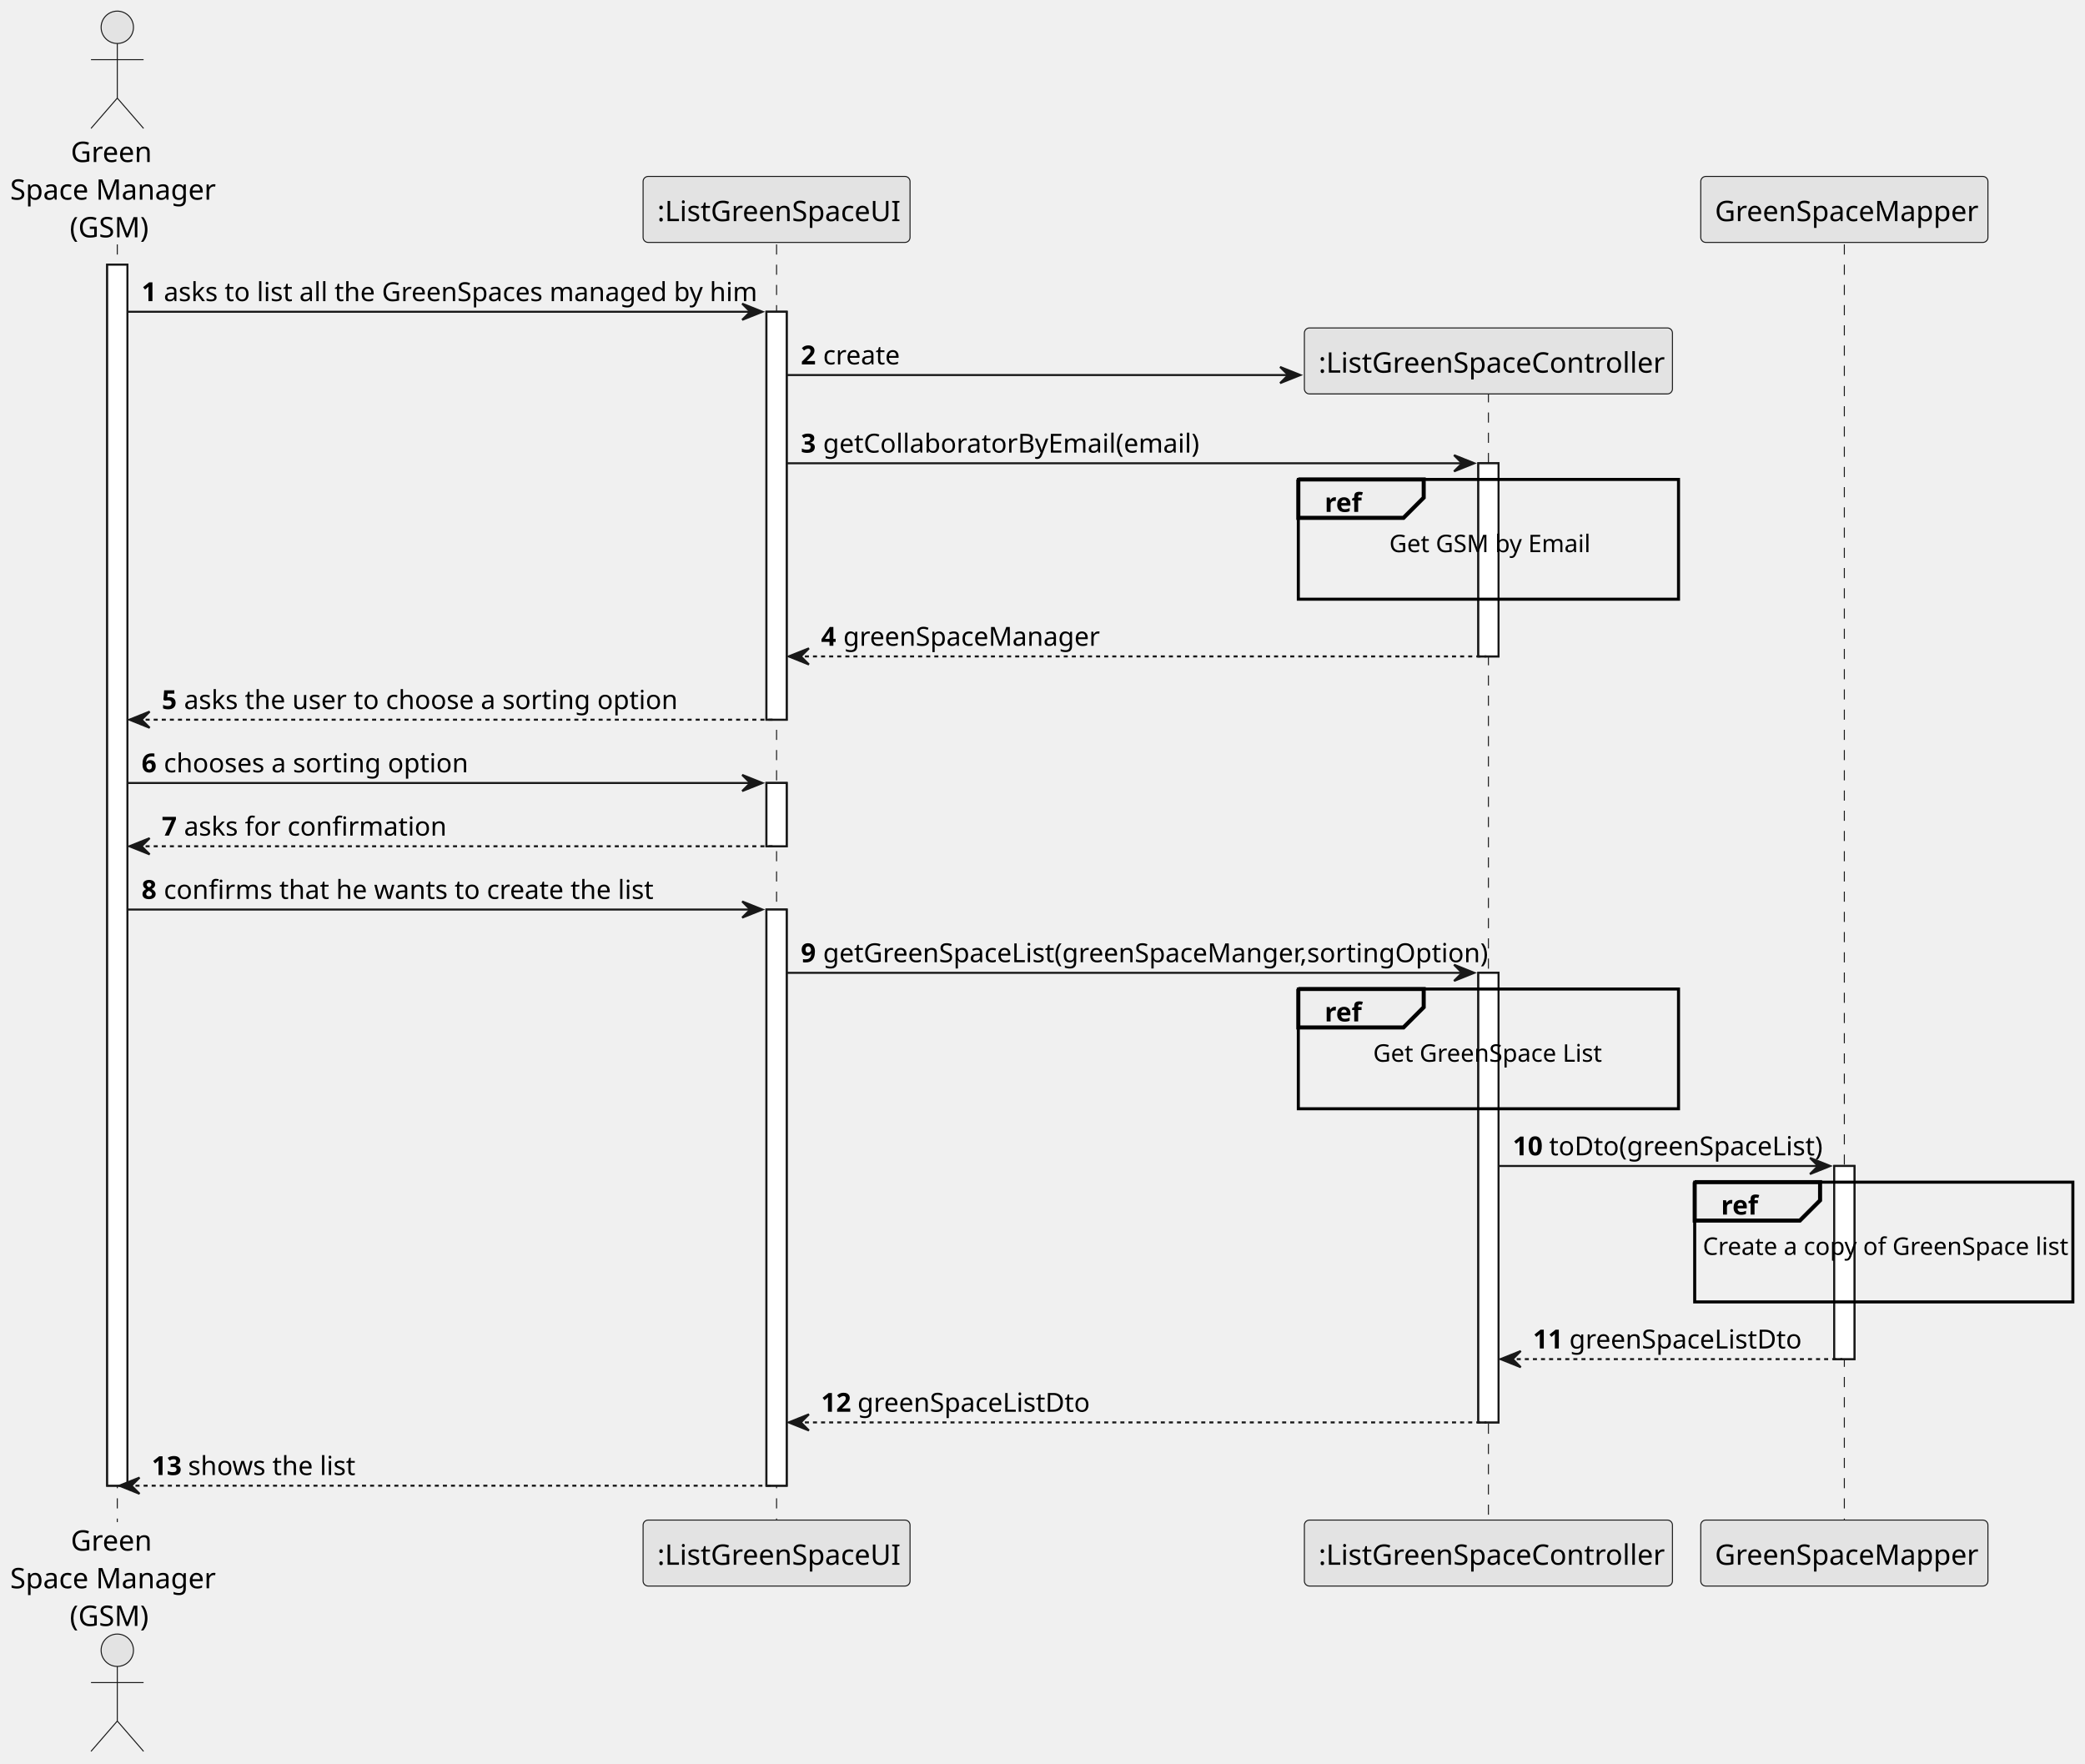
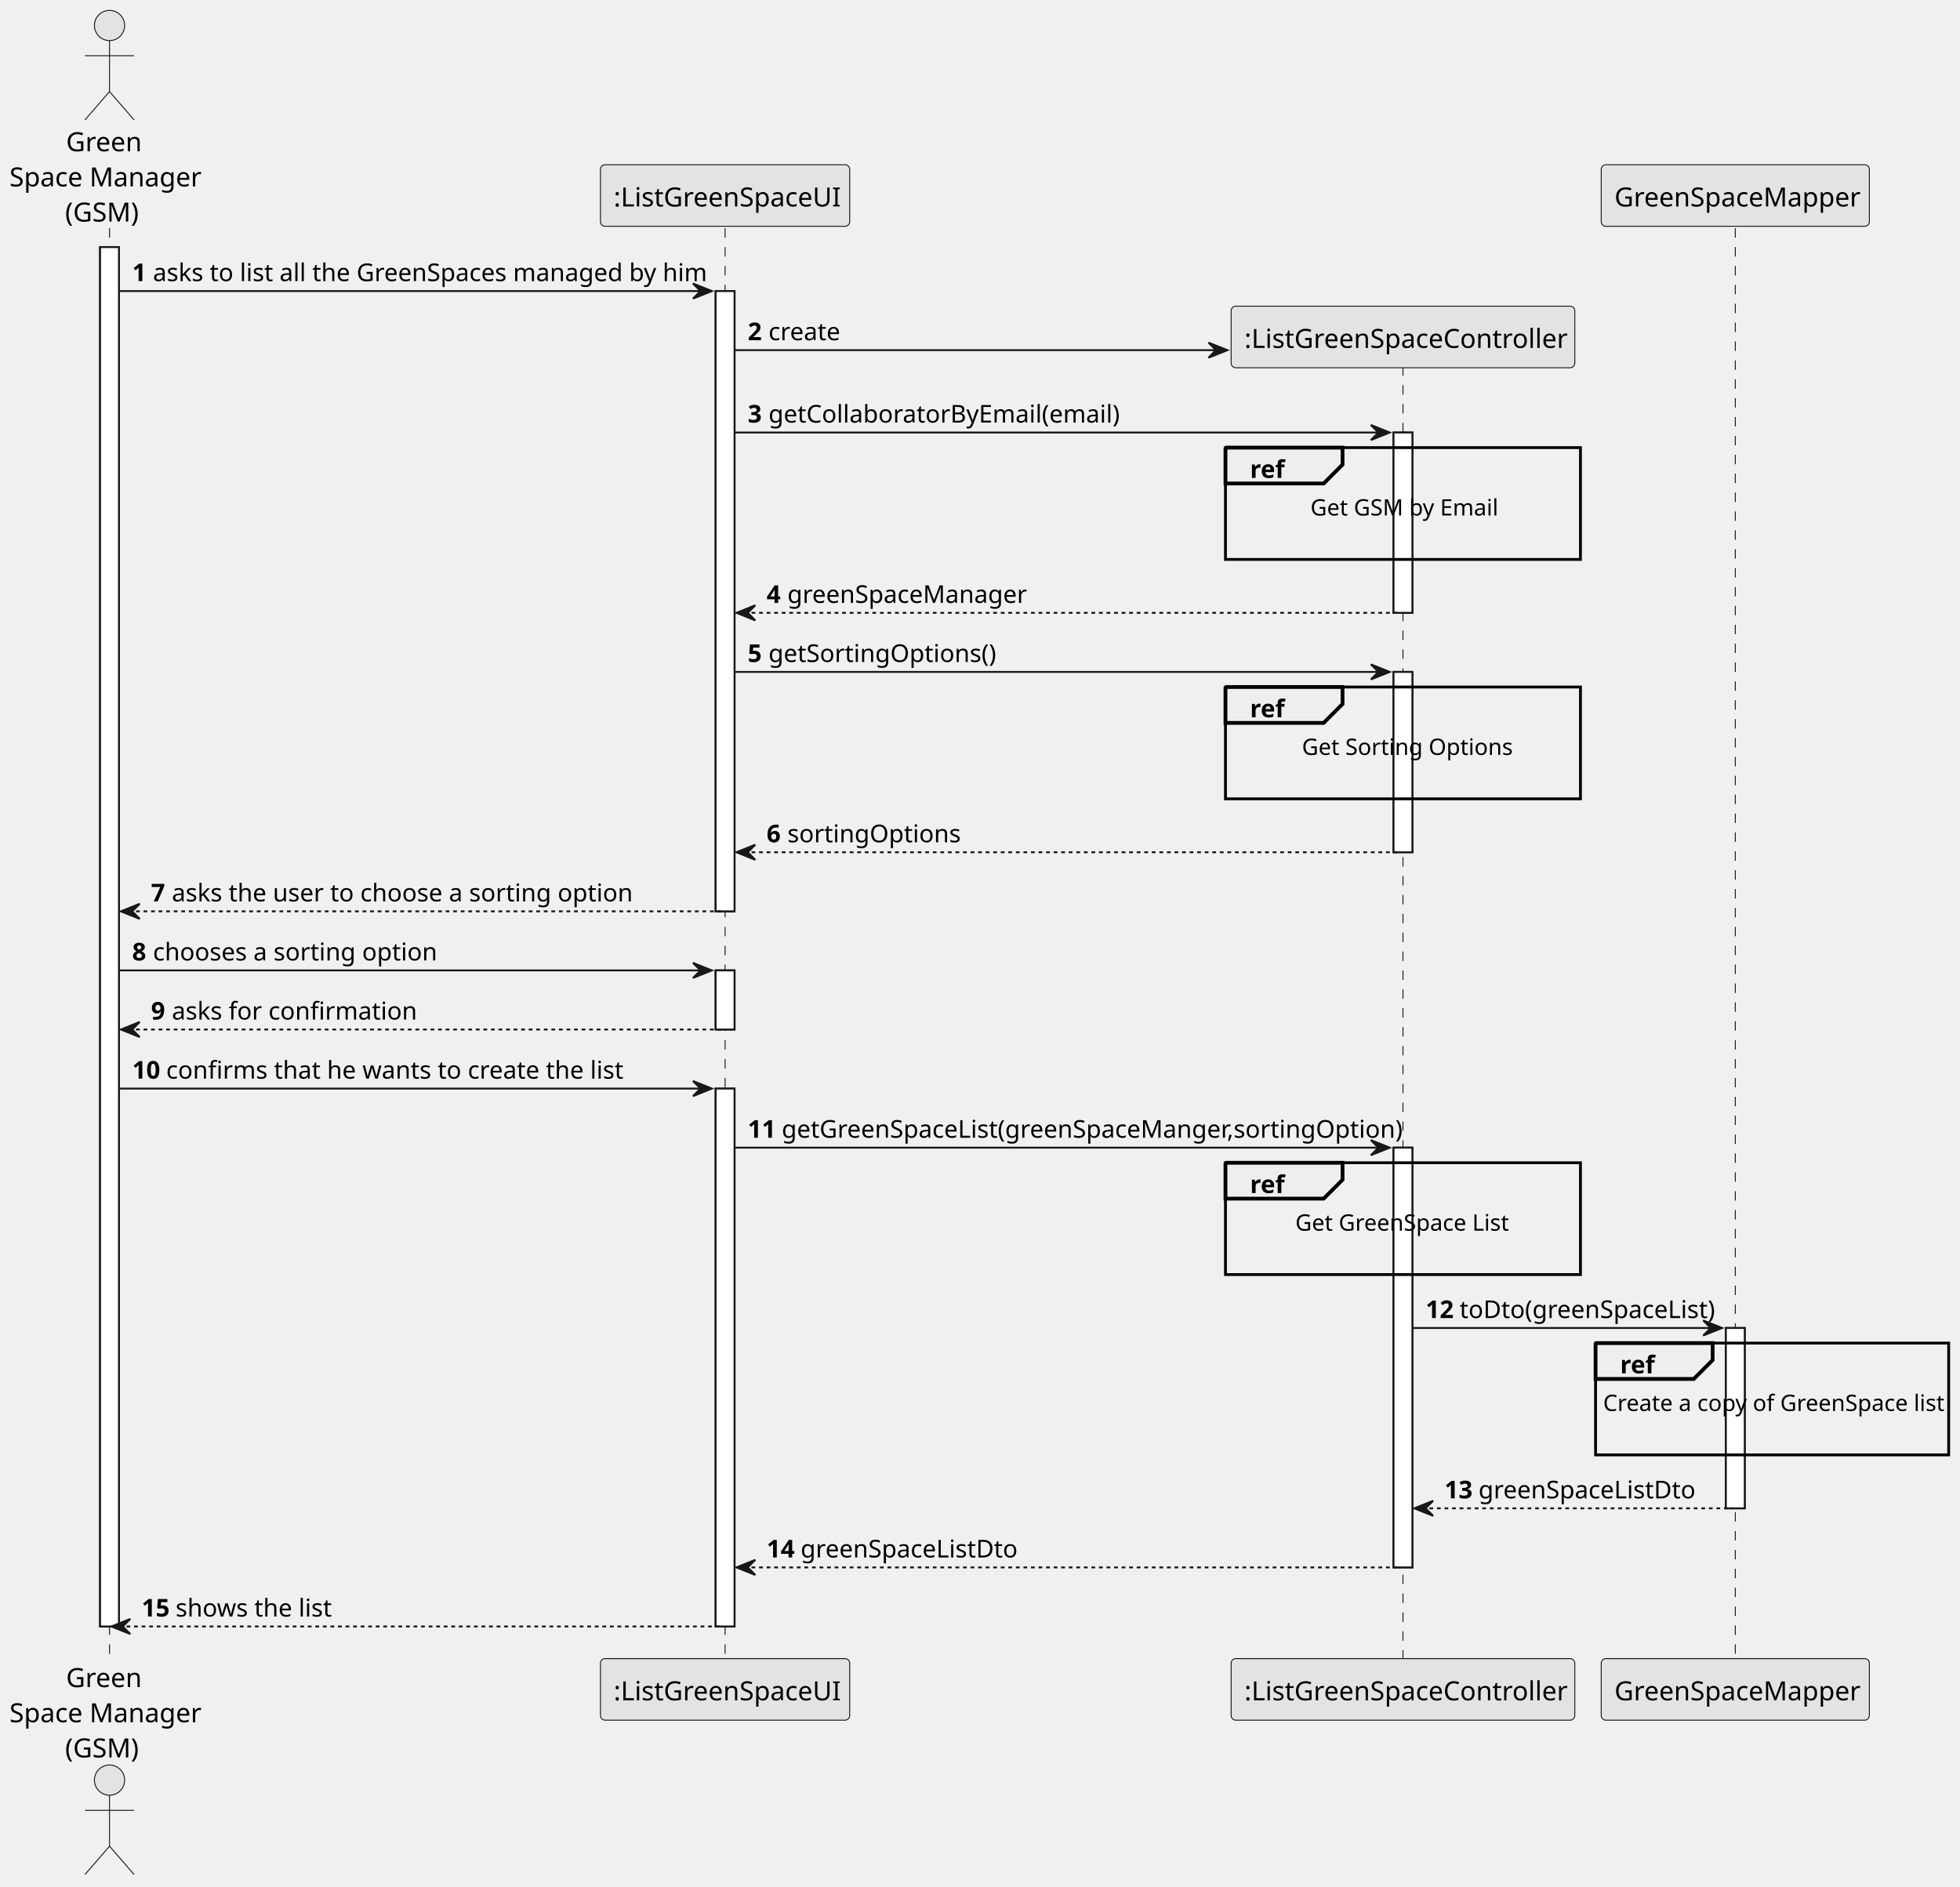
- <svg xmlns="http://www.w3.org/2000/svg" contentStyleType="text/css" height="872px" preserveAspectRatio="none" style="width:1031px;height:872px;background:#FFFFFF;" version="1.1" viewBox="0 0 1031 872" width="1031px" zoomAndPan="magnify">
+ <svg xmlns="http://www.w3.org/2000/svg" contentStyleType="text/css" height="999px" preserveAspectRatio="none" style="width:1038px;height:999px;background:#FFFFFF;" version="1.1" viewBox="0 0 1038 999" width="1038px" zoomAndPan="magnify">
  <defs />
  <g>
-     <rect fill="#FFFFFF" height="603.752" style="stroke:#181818;stroke-width:1.0;" width="10" x="53" y="130.863" />
-     <rect fill="#FFFFFF" height="201.707" style="stroke:#181818;stroke-width:1.0;" width="10" x="379" y="154.154" />
-     <rect fill="#FFFFFF" height="31.291" style="stroke:#181818;stroke-width:1.0;" width="10" x="379" y="387.152" />
-     <rect fill="#FFFFFF" height="284.881" style="stroke:#181818;stroke-width:1.0;" width="10" x="379" y="449.734" />
-     <rect fill="#FFFFFF" height="95.504" style="stroke:#181818;stroke-width:1.0;" width="10" x="731" y="229.066" />
-     <rect fill="#FFFFFF" height="222.299" style="stroke:#181818;stroke-width:1.0;" width="10" x="731" y="481.025" />
-     <rect fill="#FFFFFF" height="95.504" style="stroke:#181818;stroke-width:1.0;" width="10" x="907" y="576.529" />
-     <line style="stroke:#181818;stroke-width:0.5;stroke-dasharray:5.0,5.0;" x1="58" x2="58" y1="120.863" y2="752.615" />
-     <line style="stroke:#181818;stroke-width:0.5;stroke-dasharray:5.0,5.0;" x1="384" x2="384" y1="120.863" y2="752.615" />
-     <line style="stroke:#181818;stroke-width:0.5;stroke-dasharray:5.0,5.0;" x1="736" x2="736" y1="193.965" y2="752.615" />
-     <line style="stroke:#181818;stroke-width:0.5;stroke-dasharray:5.0,5.0;" x1="912" x2="912" y1="120.863" y2="752.615" />
+     <rect fill="#FFFFFF" height="730.547" style="stroke:#181818;stroke-width:1.0;" width="10" x="53" y="130.863" />
+     <rect fill="#FFFFFF" height="328.502" style="stroke:#181818;stroke-width:1.0;" width="10" x="379" y="154.154" />
+     <rect fill="#FFFFFF" height="31.291" style="stroke:#181818;stroke-width:1.0;" width="10" x="379" y="513.947" />
+     <rect fill="#FFFFFF" height="284.881" style="stroke:#181818;stroke-width:1.0;" width="10" x="379" y="576.529" />
+     <rect fill="#FFFFFF" height="95.504" style="stroke:#181818;stroke-width:1.0;" width="10" x="738" y="229.066" />
+     <rect fill="#FFFFFF" height="95.504" style="stroke:#181818;stroke-width:1.0;" width="10" x="738" y="355.861" />
+     <rect fill="#FFFFFF" height="222.299" style="stroke:#181818;stroke-width:1.0;" width="10" x="738" y="607.82" />
+     <rect fill="#FFFFFF" height="95.504" style="stroke:#181818;stroke-width:1.0;" width="10" x="914" y="703.324" />
+     <line style="stroke:#181818;stroke-width:0.5;stroke-dasharray:5.0,5.0;" x1="58" x2="58" y1="120.863" y2="879.41" />
+     <line style="stroke:#181818;stroke-width:0.5;stroke-dasharray:5.0,5.0;" x1="384" x2="384" y1="120.863" y2="879.41" />
+     <line style="stroke:#181818;stroke-width:0.5;stroke-dasharray:5.0,5.0;" x1="743" x2="743" y1="193.965" y2="879.41" />
+     <line style="stroke:#181818;stroke-width:0.5;stroke-dasharray:5.0,5.0;" x1="919" x2="919" y1="120.863" y2="879.41" />
    <text fill="#000000" font-family="sans-serif" font-size="14" lengthAdjust="spacing" textLength="40" x="35" y="80.107">Green</text>
    <text fill="#000000" font-family="sans-serif" font-size="14" lengthAdjust="spacing" textLength="100" x="5" y="98.728">Space Manager</text>
    <text fill="#000000" font-family="sans-serif" font-size="14" lengthAdjust="spacing" textLength="41" x="34.5" y="117.35">(GSM)</text>
    <ellipse cx="58" cy="13.5" fill="#E3E3E3" rx="8" ry="8" style="stroke:#181818;stroke-width:0.5;" />
    <path d="M58,21.5 L58,48.5 M45,29.5 L71,29.5 M58,48.5 L45,63.5 M58,48.5 L71,63.5 " fill="none" style="stroke:#181818;stroke-width:0.5;" />
-     <text fill="#000000" font-family="sans-serif" font-size="14" lengthAdjust="spacing" textLength="40" x="35" y="766.723">Green</text>
-     <text fill="#000000" font-family="sans-serif" font-size="14" lengthAdjust="spacing" textLength="100" x="5" y="785.344">Space Manager</text>
-     <text fill="#000000" font-family="sans-serif" font-size="14" lengthAdjust="spacing" textLength="41" x="34.5" y="803.965">(GSM)</text>
-     <ellipse cx="58" cy="815.979" fill="#E3E3E3" rx="8" ry="8" style="stroke:#181818;stroke-width:0.5;" />
-     <path d="M58,823.979 L58,850.979 M45,831.979 L71,831.979 M58,850.979 L45,865.979 M58,850.979 L71,865.979 " fill="none" style="stroke:#181818;stroke-width:0.5;" />
+     <text fill="#000000" font-family="sans-serif" font-size="14" lengthAdjust="spacing" textLength="40" x="35" y="893.518">Green</text>
+     <text fill="#000000" font-family="sans-serif" font-size="14" lengthAdjust="spacing" textLength="100" x="5" y="912.139">Space Manager</text>
+     <text fill="#000000" font-family="sans-serif" font-size="14" lengthAdjust="spacing" textLength="41" x="34.5" y="930.76">(GSM)</text>
+     <ellipse cx="58" cy="942.773" fill="#E3E3E3" rx="8" ry="8" style="stroke:#181818;stroke-width:0.5;" />
+     <path d="M58,950.773 L58,977.773 M45,958.773 L71,958.773 M58,977.773 L45,992.773 M58,977.773 L71,992.773 " fill="none" style="stroke:#181818;stroke-width:0.5;" />
    <rect fill="#E3E3E3" height="32.621" rx="2.5" ry="2.5" style="stroke:#181818;stroke-width:0.5;" width="132" x="318" y="87.242" />
    <text fill="#000000" font-family="sans-serif" font-size="14" lengthAdjust="spacing" textLength="118" x="325" y="109.35">:ListGreenSpaceUI</text>
-     <rect fill="#E3E3E3" height="32.621" rx="2.5" ry="2.5" style="stroke:#181818;stroke-width:0.5;" width="132" x="318" y="751.615" />
-     <text fill="#000000" font-family="sans-serif" font-size="14" lengthAdjust="spacing" textLength="118" x="325" y="773.723">:ListGreenSpaceUI</text>
-     <rect fill="#E3E3E3" height="32.621" rx="2.5" ry="2.5" style="stroke:#181818;stroke-width:0.5;" width="182" x="645" y="751.615" />
-     <text fill="#000000" font-family="sans-serif" font-size="14" lengthAdjust="spacing" textLength="168" x="652" y="773.723">:ListGreenSpaceController</text>
-     <rect fill="#E3E3E3" height="32.621" rx="2.5" ry="2.5" style="stroke:#181818;stroke-width:0.5;" width="142" x="841" y="87.242" />
-     <text fill="#000000" font-family="sans-serif" font-size="14" lengthAdjust="spacing" textLength="128" x="848" y="109.35">GreenSpaceMapper</text>
-     <rect fill="#E3E3E3" height="32.621" rx="2.5" ry="2.5" style="stroke:#181818;stroke-width:0.5;" width="142" x="841" y="751.615" />
-     <text fill="#000000" font-family="sans-serif" font-size="14" lengthAdjust="spacing" textLength="128" x="848" y="773.723">GreenSpaceMapper</text>
-     <rect fill="#FFFFFF" height="603.752" style="stroke:#181818;stroke-width:1.0;" width="10" x="53" y="130.863" />
-     <rect fill="#FFFFFF" height="201.707" style="stroke:#181818;stroke-width:1.0;" width="10" x="379" y="154.154" />
-     <rect fill="#FFFFFF" height="31.291" style="stroke:#181818;stroke-width:1.0;" width="10" x="379" y="387.152" />
-     <rect fill="#FFFFFF" height="284.881" style="stroke:#181818;stroke-width:1.0;" width="10" x="379" y="449.734" />
-     <rect fill="#FFFFFF" height="95.504" style="stroke:#181818;stroke-width:1.0;" width="10" x="731" y="229.066" />
-     <rect fill="#FFFFFF" height="222.299" style="stroke:#181818;stroke-width:1.0;" width="10" x="731" y="481.025" />
-     <rect fill="#FFFFFF" height="95.504" style="stroke:#181818;stroke-width:1.0;" width="10" x="907" y="576.529" />
+     <rect fill="#E3E3E3" height="32.621" rx="2.5" ry="2.5" style="stroke:#181818;stroke-width:0.5;" width="132" x="318" y="878.41" />
+     <text fill="#000000" font-family="sans-serif" font-size="14" lengthAdjust="spacing" textLength="118" x="325" y="900.518">:ListGreenSpaceUI</text>
+     <rect fill="#E3E3E3" height="32.621" rx="2.5" ry="2.5" style="stroke:#181818;stroke-width:0.5;" width="182" x="652" y="878.41" />
+     <text fill="#000000" font-family="sans-serif" font-size="14" lengthAdjust="spacing" textLength="168" x="659" y="900.518">:ListGreenSpaceController</text>
+     <rect fill="#E3E3E3" height="32.621" rx="2.5" ry="2.5" style="stroke:#181818;stroke-width:0.5;" width="142" x="848" y="87.242" />
+     <text fill="#000000" font-family="sans-serif" font-size="14" lengthAdjust="spacing" textLength="128" x="855" y="109.35">GreenSpaceMapper</text>
+     <rect fill="#E3E3E3" height="32.621" rx="2.5" ry="2.5" style="stroke:#181818;stroke-width:0.5;" width="142" x="848" y="878.41" />
+     <text fill="#000000" font-family="sans-serif" font-size="14" lengthAdjust="spacing" textLength="128" x="855" y="900.518">GreenSpaceMapper</text>
+     <rect fill="#FFFFFF" height="730.547" style="stroke:#181818;stroke-width:1.0;" width="10" x="53" y="130.863" />
+     <rect fill="#FFFFFF" height="328.502" style="stroke:#181818;stroke-width:1.0;" width="10" x="379" y="154.154" />
+     <rect fill="#FFFFFF" height="31.291" style="stroke:#181818;stroke-width:1.0;" width="10" x="379" y="513.947" />
+     <rect fill="#FFFFFF" height="284.881" style="stroke:#181818;stroke-width:1.0;" width="10" x="379" y="576.529" />
+     <rect fill="#FFFFFF" height="95.504" style="stroke:#181818;stroke-width:1.0;" width="10" x="738" y="229.066" />
+     <rect fill="#FFFFFF" height="95.504" style="stroke:#181818;stroke-width:1.0;" width="10" x="738" y="355.861" />
+     <rect fill="#FFFFFF" height="222.299" style="stroke:#181818;stroke-width:1.0;" width="10" x="738" y="607.82" />
+     <rect fill="#FFFFFF" height="95.504" style="stroke:#181818;stroke-width:1.0;" width="10" x="914" y="703.324" />
    <polygon fill="#181818" points="367,150.154,377,154.154,367,158.154,371,154.154" style="stroke:#181818;stroke-width:1.0;" />
    <line style="stroke:#181818;stroke-width:1.0;" x1="63" x2="373" y1="154.154" y2="154.154" />
    <text fill="#000000" font-family="sans-serif" font-size="13" font-weight="bold" lengthAdjust="spacing" textLength="7" x="70" y="148.892">1</text>
    <text fill="#000000" font-family="sans-serif" font-size="13" lengthAdjust="spacing" textLength="286" x="81" y="148.892">asks to list all the GreenSpaces managed by him</text>
-     <polygon fill="#181818" points="633,181.445,643,185.445,633,189.445,637,185.445" style="stroke:#181818;stroke-width:1.0;" />
-     <line style="stroke:#181818;stroke-width:1.0;" x1="389" x2="639" y1="185.445" y2="185.445" />
+     <polygon fill="#181818" points="640,181.445,650,185.445,640,189.445,644,185.445" style="stroke:#181818;stroke-width:1.0;" />
+     <line style="stroke:#181818;stroke-width:1.0;" x1="389" x2="646" y1="185.445" y2="185.445" />
    <text fill="#000000" font-family="sans-serif" font-size="13" font-weight="bold" lengthAdjust="spacing" textLength="7" x="396" y="180.183">2</text>
    <text fill="#000000" font-family="sans-serif" font-size="13" lengthAdjust="spacing" textLength="36" x="407" y="180.183">create</text>
-     <rect fill="#E3E3E3" height="32.621" rx="2.5" ry="2.5" style="stroke:#181818;stroke-width:0.5;" width="182" x="645" y="162.154" />
-     <text fill="#000000" font-family="sans-serif" font-size="14" lengthAdjust="spacing" textLength="168" x="652" y="184.262">:ListGreenSpaceController</text>
-     <polygon fill="#181818" points="719,225.066,729,229.066,719,233.066,723,229.066" style="stroke:#181818;stroke-width:1.0;" />
-     <line style="stroke:#181818;stroke-width:1.0;" x1="389" x2="725" y1="229.066" y2="229.066" />
+     <rect fill="#E3E3E3" height="32.621" rx="2.5" ry="2.5" style="stroke:#181818;stroke-width:0.5;" width="182" x="652" y="162.154" />
+     <text fill="#000000" font-family="sans-serif" font-size="14" lengthAdjust="spacing" textLength="168" x="659" y="184.262">:ListGreenSpaceController</text>
+     <polygon fill="#181818" points="726,225.066,736,229.066,726,233.066,730,229.066" style="stroke:#181818;stroke-width:1.0;" />
+     <line style="stroke:#181818;stroke-width:1.0;" x1="389" x2="732" y1="229.066" y2="229.066" />
    <text fill="#000000" font-family="sans-serif" font-size="13" font-weight="bold" lengthAdjust="spacing" textLength="7" x="396" y="223.804">3</text>
    <text fill="#000000" font-family="sans-serif" font-size="13" lengthAdjust="spacing" textLength="175" x="407" y="223.804">getCollaboratorByEmail(email)</text>
-     <rect fill="none" height="59.213" style="stroke:#000000;stroke-width:1.5;" width="188" x="642" y="237.066" />
-     <path d="M642,237.066 L704,237.066 L704,246.066 L694,256.066 L642,256.066 L642,237.066 " fill="#EEEEEE" style="stroke:#000000;stroke-width:2.0;" />
-     <text fill="#000000" font-family="sans-serif" font-size="13" font-weight="bold" lengthAdjust="spacing" textLength="17" x="655" y="253.095">ref</text>
-     <text fill="#000000" font-family="sans-serif" font-size="12" lengthAdjust="spacing" textLength="98" x="687" y="273.016">Get GSM by Email</text>
-     <text fill="#000000" font-family="sans-serif" font-size="12" lengthAdjust="spacing" textLength="3" x="734.5" y="288.977"> </text>
+     <rect fill="none" height="59.213" style="stroke:#000000;stroke-width:1.5;" width="188" x="649" y="237.066" />
+     <path d="M649,237.066 L711,237.066 L711,246.066 L701,256.066 L649,256.066 L649,237.066 " fill="#EEEEEE" style="stroke:#000000;stroke-width:2.0;" />
+     <text fill="#000000" font-family="sans-serif" font-size="13" font-weight="bold" lengthAdjust="spacing" textLength="17" x="662" y="253.095">ref</text>
+     <text fill="#000000" font-family="sans-serif" font-size="12" lengthAdjust="spacing" textLength="98" x="694" y="273.016">Get GSM by Email</text>
+     <text fill="#000000" font-family="sans-serif" font-size="12" lengthAdjust="spacing" textLength="3" x="741.5" y="288.977"> </text>
    <polygon fill="#181818" points="400,320.57,390,324.57,400,328.57,396,324.57" style="stroke:#181818;stroke-width:1.0;" />
-     <line style="stroke:#181818;stroke-width:1.0;stroke-dasharray:2.0,2.0;" x1="394" x2="735" y1="324.57" y2="324.57" />
+     <line style="stroke:#181818;stroke-width:1.0;stroke-dasharray:2.0,2.0;" x1="394" x2="742" y1="324.57" y2="324.57" />
    <text fill="#000000" font-family="sans-serif" font-size="13" font-weight="bold" lengthAdjust="spacing" textLength="7" x="406" y="319.308">4</text>
    <text fill="#000000" font-family="sans-serif" font-size="13" lengthAdjust="spacing" textLength="119" x="417" y="319.308">greenSpaceManager</text>
-     <polygon fill="#181818" points="74,351.861,64,355.861,74,359.861,70,355.861" style="stroke:#181818;stroke-width:1.0;" />
-     <line style="stroke:#181818;stroke-width:1.0;stroke-dasharray:2.0,2.0;" x1="68" x2="383" y1="355.861" y2="355.861" />
-     <text fill="#000000" font-family="sans-serif" font-size="13" font-weight="bold" lengthAdjust="spacing" textLength="7" x="80" y="350.599">5</text>
-     <text fill="#000000" font-family="sans-serif" font-size="13" lengthAdjust="spacing" textLength="233" x="91" y="350.599">asks the user to choose a sorting option</text>
-     <polygon fill="#181818" points="367,383.152,377,387.152,367,391.152,371,387.152" style="stroke:#181818;stroke-width:1.0;" />
-     <line style="stroke:#181818;stroke-width:1.0;" x1="63" x2="373" y1="387.152" y2="387.152" />
-     <text fill="#000000" font-family="sans-serif" font-size="13" font-weight="bold" lengthAdjust="spacing" textLength="7" x="70" y="381.89">6</text>
-     <text fill="#000000" font-family="sans-serif" font-size="13" lengthAdjust="spacing" textLength="142" x="81" y="381.89">chooses a sorting option</text>
-     <polygon fill="#181818" points="74,414.443,64,418.443,74,422.443,70,418.443" style="stroke:#181818;stroke-width:1.0;" />
-     <line style="stroke:#181818;stroke-width:1.0;stroke-dasharray:2.0,2.0;" x1="68" x2="383" y1="418.443" y2="418.443" />
-     <text fill="#000000" font-family="sans-serif" font-size="13" font-weight="bold" lengthAdjust="spacing" textLength="7" x="80" y="413.181">7</text>
-     <text fill="#000000" font-family="sans-serif" font-size="13" lengthAdjust="spacing" textLength="120" x="91" y="413.181">asks for confirmation</text>
-     <polygon fill="#181818" points="367,445.734,377,449.734,367,453.734,371,449.734" style="stroke:#181818;stroke-width:1.0;" />
-     <line style="stroke:#181818;stroke-width:1.0;" x1="63" x2="373" y1="449.734" y2="449.734" />
-     <text fill="#000000" font-family="sans-serif" font-size="13" font-weight="bold" lengthAdjust="spacing" textLength="7" x="70" y="444.472">8</text>
-     <text fill="#000000" font-family="sans-serif" font-size="13" lengthAdjust="spacing" textLength="229" x="81" y="444.472">confirms that he wants to create the list</text>
-     <polygon fill="#181818" points="719,477.025,729,481.025,719,485.025,723,481.025" style="stroke:#181818;stroke-width:1.0;" />
-     <line style="stroke:#181818;stroke-width:1.0;" x1="389" x2="725" y1="481.025" y2="481.025" />
-     <text fill="#000000" font-family="sans-serif" font-size="13" font-weight="bold" lengthAdjust="spacing" textLength="7" x="396" y="475.763">9</text>
-     <text fill="#000000" font-family="sans-serif" font-size="13" lengthAdjust="spacing" textLength="312" x="407" y="475.763">getGreenSpaceList(greenSpaceManger,sortingOption)</text>
-     <rect fill="none" height="59.213" style="stroke:#000000;stroke-width:1.5;" width="188" x="642" y="489.025" />
-     <path d="M642,489.025 L704,489.025 L704,498.025 L694,508.025 L642,508.025 L642,489.025 " fill="#EEEEEE" style="stroke:#000000;stroke-width:2.0;" />
-     <text fill="#000000" font-family="sans-serif" font-size="13" font-weight="bold" lengthAdjust="spacing" textLength="17" x="655" y="505.054">ref</text>
-     <text fill="#000000" font-family="sans-serif" font-size="12" lengthAdjust="spacing" textLength="114" x="679" y="524.975">Get GreenSpace List</text>
-     <text fill="#000000" font-family="sans-serif" font-size="12" lengthAdjust="spacing" textLength="3" x="734.5" y="540.936"> </text>
-     <polygon fill="#181818" points="895,572.529,905,576.529,895,580.529,899,576.529" style="stroke:#181818;stroke-width:1.0;" />
-     <line style="stroke:#181818;stroke-width:1.0;" x1="741" x2="901" y1="576.529" y2="576.529" />
-     <text fill="#000000" font-family="sans-serif" font-size="13" font-weight="bold" lengthAdjust="spacing" textLength="14" x="748" y="571.267">10</text>
-     <text fill="#000000" font-family="sans-serif" font-size="13" lengthAdjust="spacing" textLength="129" x="766" y="571.267">toDto(greenSpaceList)</text>
-     <rect fill="none" height="59.213" style="stroke:#000000;stroke-width:1.5;" width="187" x="838" y="584.529" />
-     <path d="M838,584.529 L900,584.529 L900,593.529 L890,603.529 L838,603.529 L838,584.529 " fill="#EEEEEE" style="stroke:#000000;stroke-width:2.0;" />
-     <text fill="#000000" font-family="sans-serif" font-size="13" font-weight="bold" lengthAdjust="spacing" textLength="17" x="851" y="600.558">ref</text>
-     <text fill="#000000" font-family="sans-serif" font-size="12" lengthAdjust="spacing" textLength="179" x="842" y="620.479">Create a copy of GreenSpace list</text>
-     <text fill="#000000" font-family="sans-serif" font-size="12" lengthAdjust="spacing" textLength="3" x="930" y="636.439"> </text>
-     <polygon fill="#181818" points="752,668.033,742,672.033,752,676.033,748,672.033" style="stroke:#181818;stroke-width:1.0;" />
-     <line style="stroke:#181818;stroke-width:1.0;stroke-dasharray:2.0,2.0;" x1="746" x2="911" y1="672.033" y2="672.033" />
-     <text fill="#000000" font-family="sans-serif" font-size="13" font-weight="bold" lengthAdjust="spacing" textLength="14" x="758" y="666.77">11</text>
-     <text fill="#000000" font-family="sans-serif" font-size="13" lengthAdjust="spacing" textLength="110" x="776" y="666.77">greenSpaceListDto</text>
-     <polygon fill="#181818" points="400,699.324,390,703.324,400,707.324,396,703.324" style="stroke:#181818;stroke-width:1.0;" />
-     <line style="stroke:#181818;stroke-width:1.0;stroke-dasharray:2.0,2.0;" x1="394" x2="735" y1="703.324" y2="703.324" />
-     <text fill="#000000" font-family="sans-serif" font-size="13" font-weight="bold" lengthAdjust="spacing" textLength="14" x="406" y="698.062">12</text>
-     <text fill="#000000" font-family="sans-serif" font-size="13" lengthAdjust="spacing" textLength="110" x="424" y="698.062">greenSpaceListDto</text>
-     <polygon fill="#181818" points="69,730.615,59,734.615,69,738.615,65,734.615" style="stroke:#181818;stroke-width:1.0;" />
-     <line style="stroke:#181818;stroke-width:1.0;stroke-dasharray:2.0,2.0;" x1="63" x2="383" y1="734.615" y2="734.615" />
-     <text fill="#000000" font-family="sans-serif" font-size="13" font-weight="bold" lengthAdjust="spacing" textLength="14" x="75" y="729.352">13</text>
-     <text fill="#000000" font-family="sans-serif" font-size="13" lengthAdjust="spacing" textLength="80" x="93" y="729.352">shows the list</text>
+     <polygon fill="#181818" points="726,351.861,736,355.861,726,359.861,730,355.861" style="stroke:#181818;stroke-width:1.0;" />
+     <line style="stroke:#181818;stroke-width:1.0;" x1="389" x2="732" y1="355.861" y2="355.861" />
+     <text fill="#000000" font-family="sans-serif" font-size="13" font-weight="bold" lengthAdjust="spacing" textLength="7" x="396" y="350.599">5</text>
+     <text fill="#000000" font-family="sans-serif" font-size="13" lengthAdjust="spacing" textLength="112" x="407" y="350.599">getSortingOptions()</text>
+     <rect fill="none" height="59.213" style="stroke:#000000;stroke-width:1.5;" width="188" x="649" y="363.861" />
+     <path d="M649,363.861 L711,363.861 L711,372.861 L701,382.861 L649,382.861 L649,363.861 " fill="#EEEEEE" style="stroke:#000000;stroke-width:2.0;" />
+     <text fill="#000000" font-family="sans-serif" font-size="13" font-weight="bold" lengthAdjust="spacing" textLength="17" x="662" y="379.89">ref</text>
+     <text fill="#000000" font-family="sans-serif" font-size="12" lengthAdjust="spacing" textLength="107" x="689.5" y="399.81">Get Sorting Options</text>
+     <text fill="#000000" font-family="sans-serif" font-size="12" lengthAdjust="spacing" textLength="3" x="741.5" y="415.772"> </text>
+     <polygon fill="#181818" points="400,447.365,390,451.365,400,455.365,396,451.365" style="stroke:#181818;stroke-width:1.0;" />
+     <line style="stroke:#181818;stroke-width:1.0;stroke-dasharray:2.0,2.0;" x1="394" x2="742" y1="451.365" y2="451.365" />
+     <text fill="#000000" font-family="sans-serif" font-size="13" font-weight="bold" lengthAdjust="spacing" textLength="7" x="406" y="446.103">6</text>
+     <text fill="#000000" font-family="sans-serif" font-size="13" lengthAdjust="spacing" textLength="84" x="417" y="446.103">sortingOptions</text>
+     <polygon fill="#181818" points="74,478.656,64,482.656,74,486.656,70,482.656" style="stroke:#181818;stroke-width:1.0;" />
+     <line style="stroke:#181818;stroke-width:1.0;stroke-dasharray:2.0,2.0;" x1="68" x2="383" y1="482.656" y2="482.656" />
+     <text fill="#000000" font-family="sans-serif" font-size="13" font-weight="bold" lengthAdjust="spacing" textLength="7" x="80" y="477.394">7</text>
+     <text fill="#000000" font-family="sans-serif" font-size="13" lengthAdjust="spacing" textLength="233" x="91" y="477.394">asks the user to choose a sorting option</text>
+     <polygon fill="#181818" points="367,509.947,377,513.947,367,517.947,371,513.947" style="stroke:#181818;stroke-width:1.0;" />
+     <line style="stroke:#181818;stroke-width:1.0;" x1="63" x2="373" y1="513.947" y2="513.947" />
+     <text fill="#000000" font-family="sans-serif" font-size="13" font-weight="bold" lengthAdjust="spacing" textLength="7" x="70" y="508.685">8</text>
+     <text fill="#000000" font-family="sans-serif" font-size="13" lengthAdjust="spacing" textLength="142" x="81" y="508.685">chooses a sorting option</text>
+     <polygon fill="#181818" points="74,541.238,64,545.238,74,549.238,70,545.238" style="stroke:#181818;stroke-width:1.0;" />
+     <line style="stroke:#181818;stroke-width:1.0;stroke-dasharray:2.0,2.0;" x1="68" x2="383" y1="545.238" y2="545.238" />
+     <text fill="#000000" font-family="sans-serif" font-size="13" font-weight="bold" lengthAdjust="spacing" textLength="7" x="80" y="539.976">9</text>
+     <text fill="#000000" font-family="sans-serif" font-size="13" lengthAdjust="spacing" textLength="120" x="91" y="539.976">asks for confirmation</text>
+     <polygon fill="#181818" points="367,572.529,377,576.529,367,580.529,371,576.529" style="stroke:#181818;stroke-width:1.0;" />
+     <line style="stroke:#181818;stroke-width:1.0;" x1="63" x2="373" y1="576.529" y2="576.529" />
+     <text fill="#000000" font-family="sans-serif" font-size="13" font-weight="bold" lengthAdjust="spacing" textLength="14" x="70" y="571.267">10</text>
+     <text fill="#000000" font-family="sans-serif" font-size="13" lengthAdjust="spacing" textLength="229" x="88" y="571.267">confirms that he wants to create the list</text>
+     <polygon fill="#181818" points="726,603.82,736,607.82,726,611.82,730,607.82" style="stroke:#181818;stroke-width:1.0;" />
+     <line style="stroke:#181818;stroke-width:1.0;" x1="389" x2="732" y1="607.82" y2="607.82" />
+     <text fill="#000000" font-family="sans-serif" font-size="13" font-weight="bold" lengthAdjust="spacing" textLength="14" x="396" y="602.558">11</text>
+     <text fill="#000000" font-family="sans-serif" font-size="13" lengthAdjust="spacing" textLength="312" x="414" y="602.558">getGreenSpaceList(greenSpaceManger,sortingOption)</text>
+     <rect fill="none" height="59.213" style="stroke:#000000;stroke-width:1.5;" width="188" x="649" y="615.82" />
+     <path d="M649,615.82 L711,615.82 L711,624.82 L701,634.82 L649,634.82 L649,615.82 " fill="#EEEEEE" style="stroke:#000000;stroke-width:2.0;" />
+     <text fill="#000000" font-family="sans-serif" font-size="13" font-weight="bold" lengthAdjust="spacing" textLength="17" x="662" y="631.849">ref</text>
+     <text fill="#000000" font-family="sans-serif" font-size="12" lengthAdjust="spacing" textLength="114" x="686" y="651.769">Get GreenSpace List</text>
+     <text fill="#000000" font-family="sans-serif" font-size="12" lengthAdjust="spacing" textLength="3" x="741.5" y="667.731"> </text>
+     <polygon fill="#181818" points="902,699.324,912,703.324,902,707.324,906,703.324" style="stroke:#181818;stroke-width:1.0;" />
+     <line style="stroke:#181818;stroke-width:1.0;" x1="748" x2="908" y1="703.324" y2="703.324" />
+     <text fill="#000000" font-family="sans-serif" font-size="13" font-weight="bold" lengthAdjust="spacing" textLength="14" x="755" y="698.062">12</text>
+     <text fill="#000000" font-family="sans-serif" font-size="13" lengthAdjust="spacing" textLength="129" x="773" y="698.062">toDto(greenSpaceList)</text>
+     <rect fill="none" height="59.213" style="stroke:#000000;stroke-width:1.5;" width="187" x="845" y="711.324" />
+     <path d="M845,711.324 L907,711.324 L907,720.324 L897,730.324 L845,730.324 L845,711.324 " fill="#EEEEEE" style="stroke:#000000;stroke-width:2.0;" />
+     <text fill="#000000" font-family="sans-serif" font-size="13" font-weight="bold" lengthAdjust="spacing" textLength="17" x="858" y="727.352">ref</text>
+     <text fill="#000000" font-family="sans-serif" font-size="12" lengthAdjust="spacing" textLength="179" x="849" y="747.273">Create a copy of GreenSpace list</text>
+     <text fill="#000000" font-family="sans-serif" font-size="12" lengthAdjust="spacing" textLength="3" x="937" y="763.234"> </text>
+     <polygon fill="#181818" points="759,794.828,749,798.828,759,802.828,755,798.828" style="stroke:#181818;stroke-width:1.0;" />
+     <line style="stroke:#181818;stroke-width:1.0;stroke-dasharray:2.0,2.0;" x1="753" x2="918" y1="798.828" y2="798.828" />
+     <text fill="#000000" font-family="sans-serif" font-size="13" font-weight="bold" lengthAdjust="spacing" textLength="14" x="765" y="793.565">13</text>
+     <text fill="#000000" font-family="sans-serif" font-size="13" lengthAdjust="spacing" textLength="110" x="783" y="793.565">greenSpaceListDto</text>
+     <polygon fill="#181818" points="400,826.119,390,830.119,400,834.119,396,830.119" style="stroke:#181818;stroke-width:1.0;" />
+     <line style="stroke:#181818;stroke-width:1.0;stroke-dasharray:2.0,2.0;" x1="394" x2="742" y1="830.119" y2="830.119" />
+     <text fill="#000000" font-family="sans-serif" font-size="13" font-weight="bold" lengthAdjust="spacing" textLength="14" x="406" y="824.856">14</text>
+     <text fill="#000000" font-family="sans-serif" font-size="13" lengthAdjust="spacing" textLength="110" x="424" y="824.856">greenSpaceListDto</text>
+     <polygon fill="#181818" points="69,857.41,59,861.41,69,865.41,65,861.41" style="stroke:#181818;stroke-width:1.0;" />
+     <line style="stroke:#181818;stroke-width:1.0;stroke-dasharray:2.0,2.0;" x1="63" x2="383" y1="861.41" y2="861.41" />
+     <text fill="#000000" font-family="sans-serif" font-size="13" font-weight="bold" lengthAdjust="spacing" textLength="14" x="75" y="856.148">15</text>
+     <text fill="#000000" font-family="sans-serif" font-size="13" lengthAdjust="spacing" textLength="80" x="93" y="856.148">shows the list</text>
  </g>
</svg>
